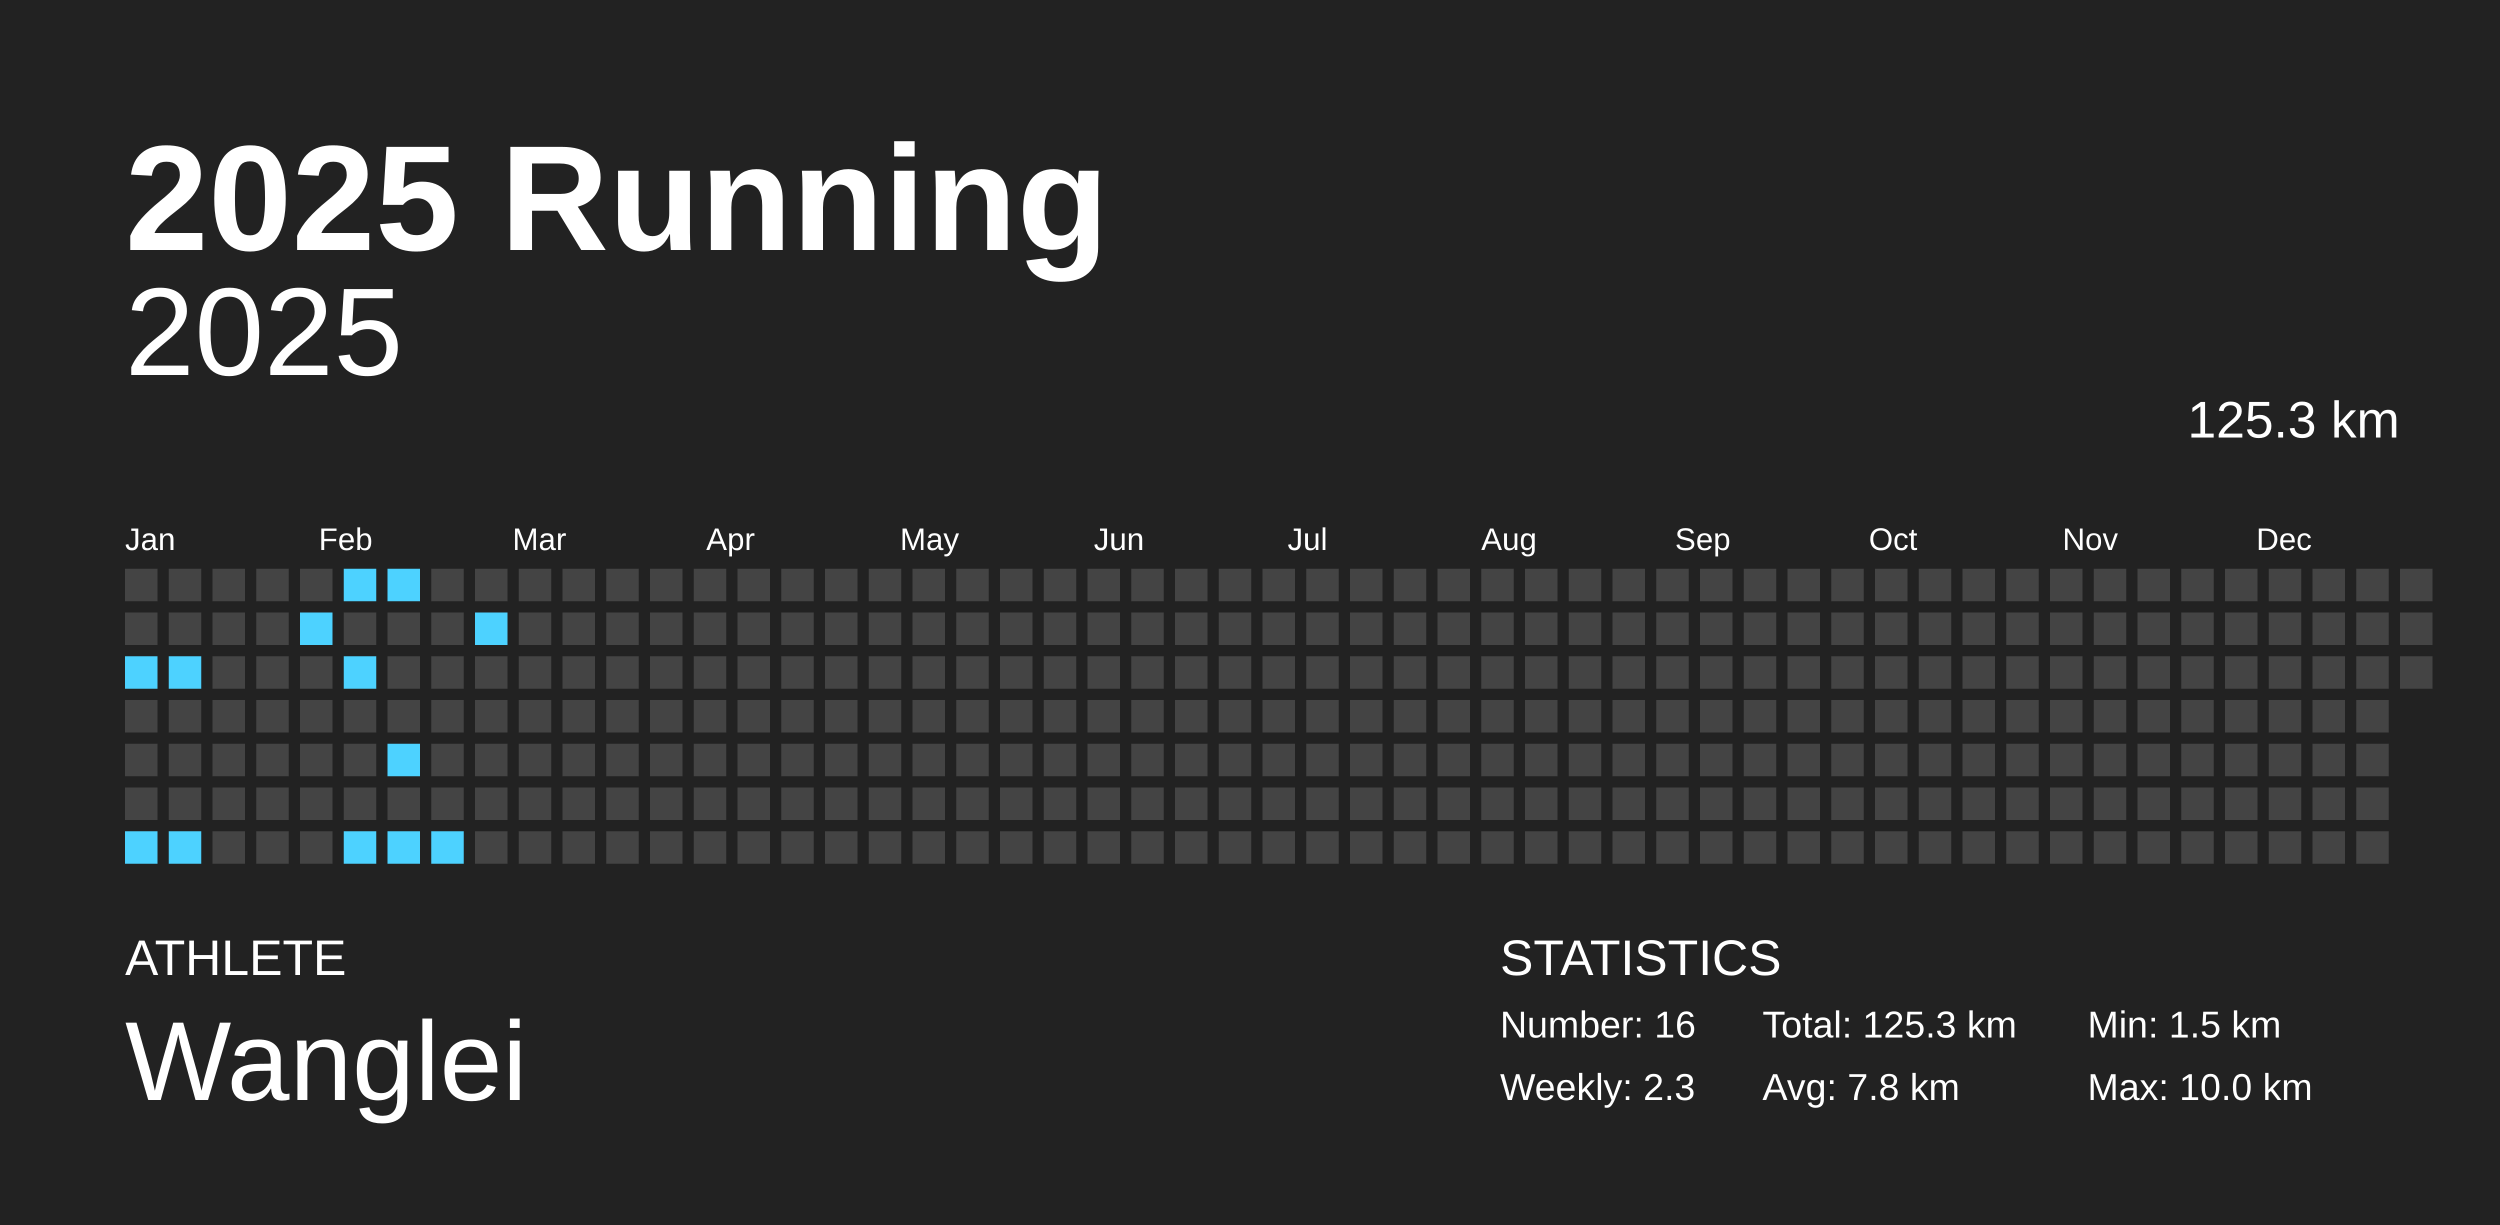
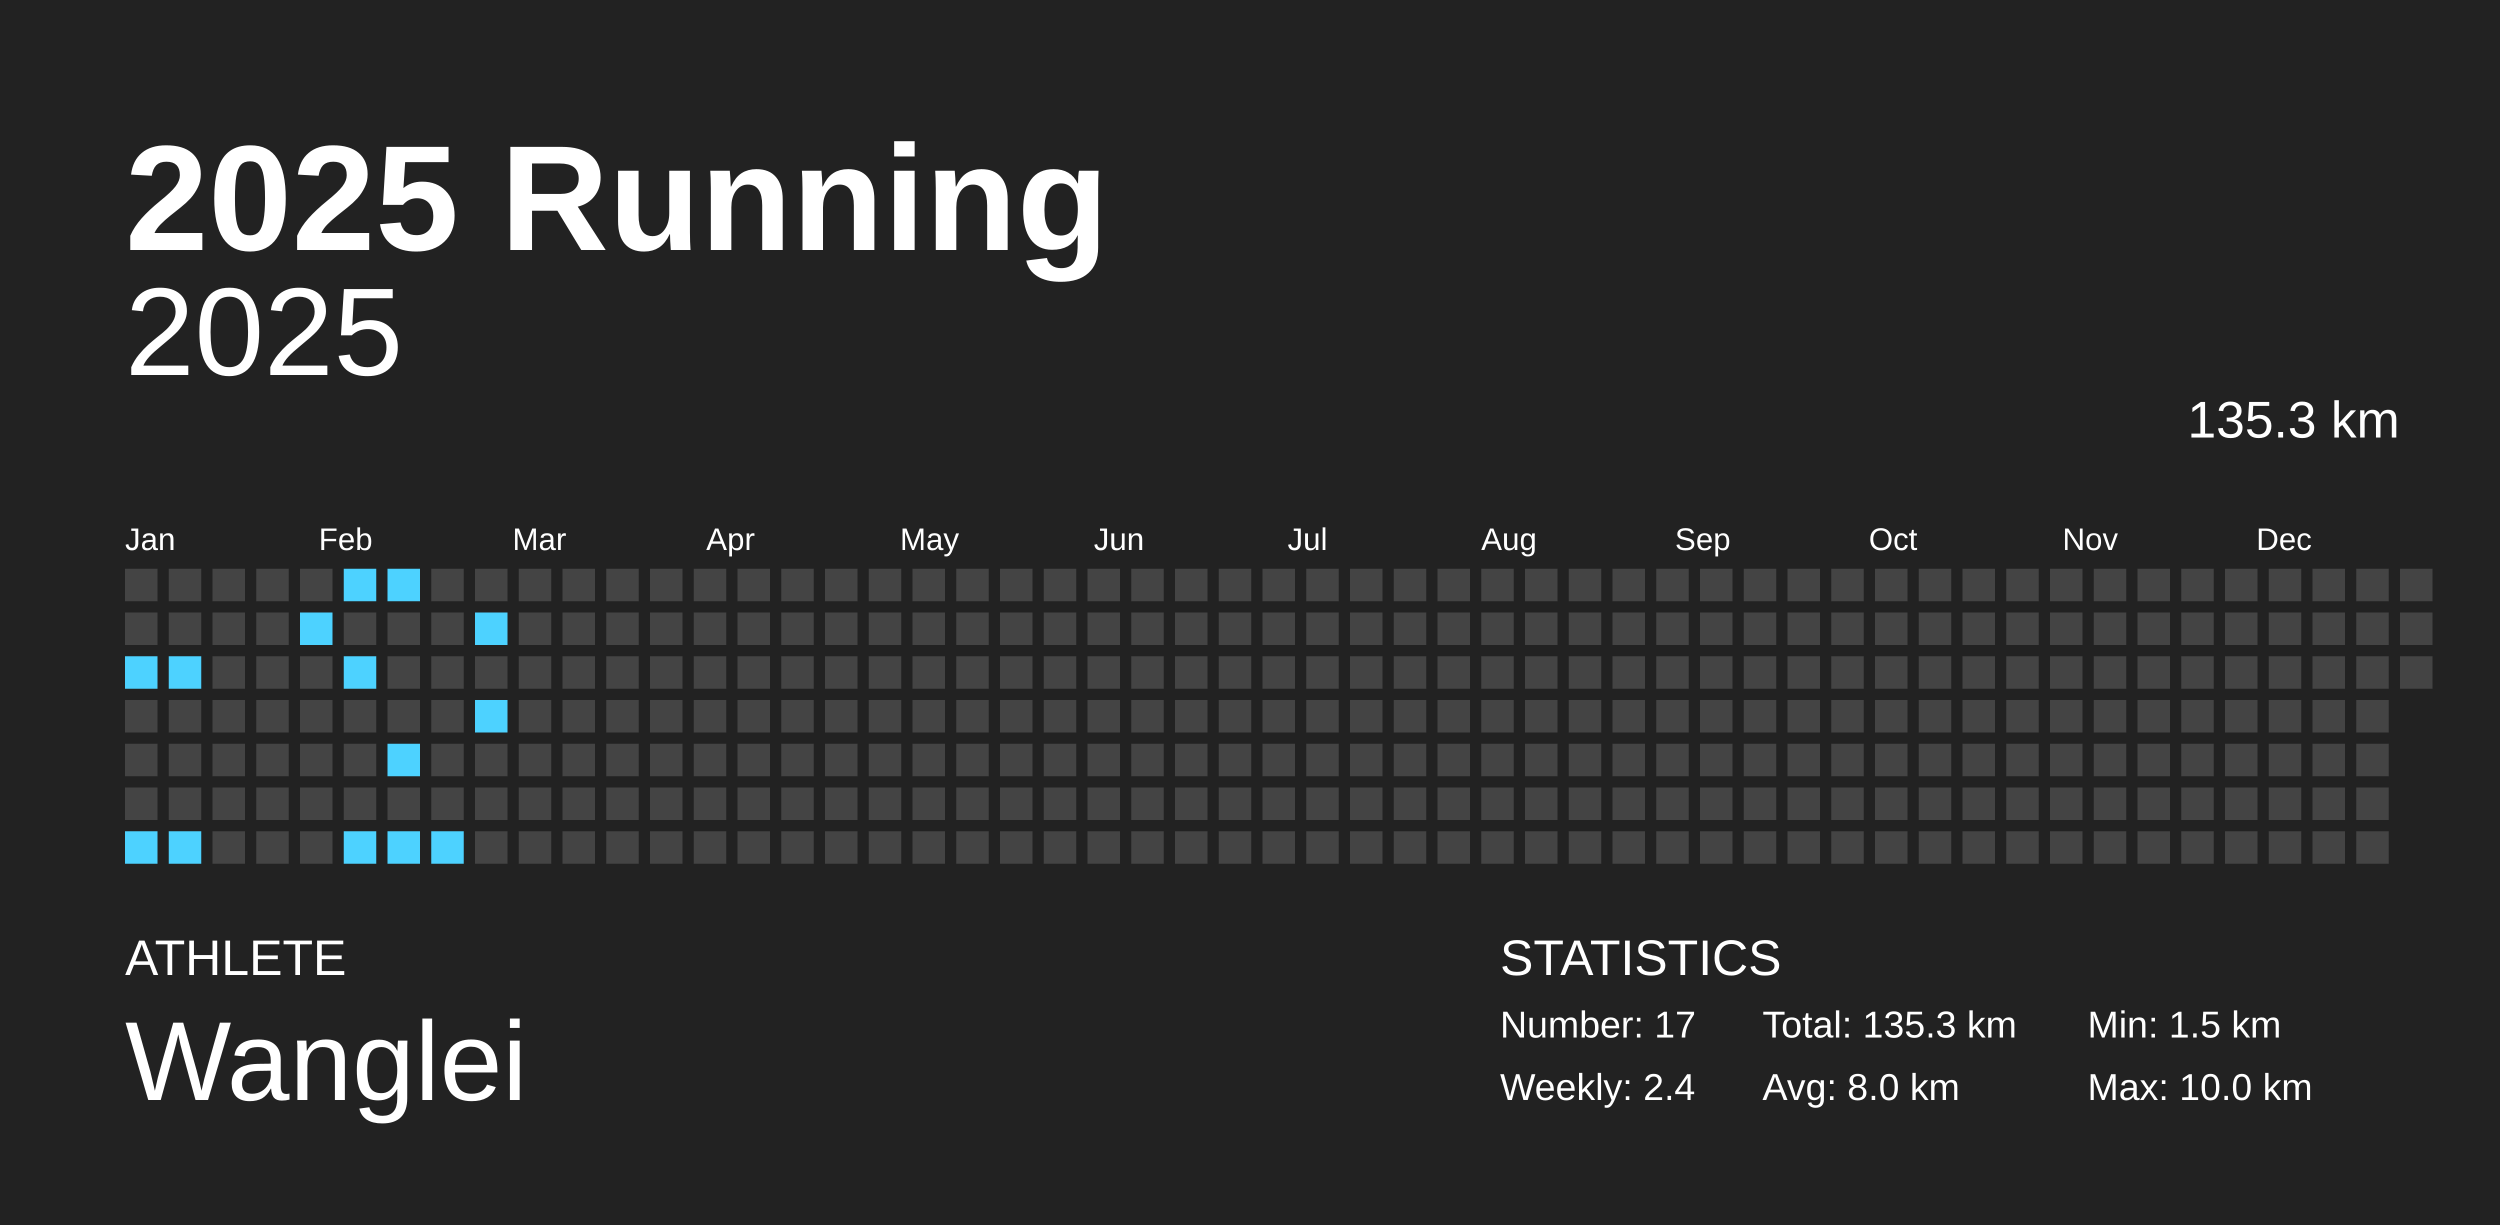
<svg xmlns="http://www.w3.org/2000/svg" baseProfile="full" height="98mm" version="1.1" viewBox="0,0,200,98" width="200mm">
  <defs />
  <rect fill="#222222" height="98" width="200" x="0" y="0" />
  <text fill="#FFFFFF" style="font-size:12px; font-family:Arial; font-weight:bold;" x="10" y="20">2025 Running</text>
  <text fill="#FFFFFF" style="font-size:4px; font-family:Arial" x="10" y="78">ATHLETE</text>
  <text fill="#FFFFFF" style="font-size:9px; font-family:Arial" x="10" y="88">Wanglei</text>
  <text fill="#FFFFFF" style="font-size:4px; font-family:Arial" x="120" y="78">STATISTICS</text>
-   <text fill="#FFFFFF" style="font-size:3px; font-family:Arial" x="120" y="83">Number: 16</text>
-   <text fill="#FFFFFF" style="font-size:3px; font-family:Arial" x="120" y="88">Weekly: 2.3</text>
-   <text fill="#FFFFFF" style="font-size:3px; font-family:Arial" x="141" y="83">Total: 125.3 km</text>
-   <text fill="#FFFFFF" style="font-size:3px; font-family:Arial" x="141" y="88">Avg: 7.8 km</text>
+   <text fill="#FFFFFF" style="font-size:3px; font-family:Arial" x="120" y="83">Number: 17</text>
+   <text fill="#FFFFFF" style="font-size:3px; font-family:Arial" x="120" y="88">Weekly: 2.4</text>
+   <text fill="#FFFFFF" style="font-size:3px; font-family:Arial" x="141" y="83">Total: 135.3 km</text>
+   <text fill="#FFFFFF" style="font-size:3px; font-family:Arial" x="141" y="88">Avg: 8.0 km</text>
  <text fill="#FFFFFF" style="font-size:3px; font-family:Arial" x="167" y="83">Min: 1.5 km</text>
  <text fill="#FFFFFF" style="font-size:3px; font-family:Arial" x="167" y="88">Max: 10.0 km</text>
  <text alignment-baseline="hanging" fill="#FFFFFF" style="font-size:10.0px; font-family:Arial;" x="10" y="30">2025</text>
-   <text alignment-baseline="hanging" fill="#FFFFFF" style="font-size:4.125px; font-family:Arial;" x="175" y="35">125.3 km</text>
+   <text alignment-baseline="hanging" fill="#FFFFFF" style="font-size:4.125px; font-family:Arial;" x="175" y="35">135.3 km</text>
  <text fill="#FFFFFF" style="font-size:2.5px; font-family:Arial" x="10.0" y="44">Jan</text>
  <text fill="#FFFFFF" style="font-size:2.5px; font-family:Arial" x="25.5" y="44">Feb</text>
  <text fill="#FFFFFF" style="font-size:2.5px; font-family:Arial" x="41.0" y="44">Mar</text>
  <text fill="#FFFFFF" style="font-size:2.5px; font-family:Arial" x="56.5" y="44">Apr</text>
  <text fill="#FFFFFF" style="font-size:2.5px; font-family:Arial" x="72.0" y="44">May</text>
  <text fill="#FFFFFF" style="font-size:2.5px; font-family:Arial" x="87.5" y="44">Jun</text>
  <text fill="#FFFFFF" style="font-size:2.5px; font-family:Arial" x="103.0" y="44">Jul</text>
  <text fill="#FFFFFF" style="font-size:2.5px; font-family:Arial" x="118.5" y="44">Aug</text>
  <text fill="#FFFFFF" style="font-size:2.5px; font-family:Arial" x="134.0" y="44">Sep</text>
  <text fill="#FFFFFF" style="font-size:2.5px; font-family:Arial" x="149.5" y="44">Oct</text>
  <text fill="#FFFFFF" style="font-size:2.5px; font-family:Arial" x="165.0" y="44">Nov</text>
  <text fill="#FFFFFF" style="font-size:2.5px; font-family:Arial" x="180.5" y="44">Dec</text>
  <rect fill="#444444" height="2.6" width="2.6" x="10.0" y="45.5" />
  <rect fill="#444444" height="2.6" width="2.6" x="10.0" y="49.0" />
  <rect fill="#4dd2ff" height="2.6" width="2.6" x="10.0" y="52.5" />
  <rect fill="#444444" height="2.6" width="2.6" x="10.0" y="56.0" />
  <rect fill="#444444" height="2.6" width="2.6" x="10.0" y="59.5" />
  <rect fill="#444444" height="2.6" width="2.6" x="10.0" y="63.0" />
  <rect fill="#4dd2ff" height="2.6" width="2.6" x="10.0" y="66.5" />
  <rect fill="#444444" height="2.6" width="2.6" x="13.5" y="45.5" />
  <rect fill="#444444" height="2.6" width="2.6" x="13.5" y="49.0" />
  <rect fill="#4dd2ff" height="2.6" width="2.6" x="13.5" y="52.5" />
  <rect fill="#444444" height="2.6" width="2.6" x="13.5" y="56.0" />
  <rect fill="#444444" height="2.6" width="2.6" x="13.5" y="59.5" />
  <rect fill="#444444" height="2.6" width="2.6" x="13.5" y="63.0" />
  <rect fill="#4dd2ff" height="2.6" width="2.6" x="13.5" y="66.5" />
  <rect fill="#444444" height="2.6" width="2.6" x="17.0" y="45.5" />
  <rect fill="#444444" height="2.6" width="2.6" x="17.0" y="49.0" />
  <rect fill="#444444" height="2.6" width="2.6" x="17.0" y="52.5" />
  <rect fill="#444444" height="2.6" width="2.6" x="17.0" y="56.0" />
  <rect fill="#444444" height="2.6" width="2.6" x="17.0" y="59.5" />
  <rect fill="#444444" height="2.6" width="2.6" x="17.0" y="63.0" />
  <rect fill="#444444" height="2.6" width="2.6" x="17.0" y="66.5" />
  <rect fill="#444444" height="2.6" width="2.6" x="20.5" y="45.5" />
  <rect fill="#444444" height="2.6" width="2.6" x="20.5" y="49.0" />
  <rect fill="#444444" height="2.6" width="2.6" x="20.5" y="52.5" />
  <rect fill="#444444" height="2.6" width="2.6" x="20.5" y="56.0" />
  <rect fill="#444444" height="2.6" width="2.6" x="20.5" y="59.5" />
  <rect fill="#444444" height="2.6" width="2.6" x="20.5" y="63.0" />
  <rect fill="#444444" height="2.6" width="2.6" x="20.5" y="66.5" />
  <rect fill="#444444" height="2.6" width="2.6" x="24.0" y="45.5" />
  <rect fill="#4dd2ff" height="2.6" width="2.6" x="24.0" y="49.0" />
  <rect fill="#444444" height="2.6" width="2.6" x="24.0" y="52.5" />
  <rect fill="#444444" height="2.6" width="2.6" x="24.0" y="56.0" />
  <rect fill="#444444" height="2.6" width="2.6" x="24.0" y="59.5" />
  <rect fill="#444444" height="2.6" width="2.6" x="24.0" y="63.0" />
  <rect fill="#444444" height="2.6" width="2.6" x="24.0" y="66.5" />
  <rect fill="#4dd2ff" height="2.6" width="2.6" x="27.5" y="45.5" />
  <rect fill="#444444" height="2.6" width="2.6" x="27.5" y="49.0" />
  <rect fill="#4dd2ff" height="2.6" width="2.6" x="27.5" y="52.5" />
  <rect fill="#444444" height="2.6" width="2.6" x="27.5" y="56.0" />
  <rect fill="#444444" height="2.6" width="2.6" x="27.5" y="59.5" />
  <rect fill="#444444" height="2.6" width="2.6" x="27.5" y="63.0" />
  <rect fill="#4dd2ff" height="2.6" width="2.6" x="27.5" y="66.5" />
  <rect fill="#4dd2ff" height="2.6" width="2.6" x="31.0" y="45.5" />
  <rect fill="#444444" height="2.6" width="2.6" x="31.0" y="49.0" />
  <rect fill="#444444" height="2.6" width="2.6" x="31.0" y="52.5" />
  <rect fill="#444444" height="2.6" width="2.6" x="31.0" y="56.0" />
  <rect fill="#4dd2ff" height="2.6" width="2.6" x="31.0" y="59.5" />
  <rect fill="#444444" height="2.6" width="2.6" x="31.0" y="63.0" />
  <rect fill="#4dd2ff" height="2.6" width="2.6" x="31.0" y="66.5" />
  <rect fill="#444444" height="2.6" width="2.6" x="34.5" y="45.5" />
  <rect fill="#444444" height="2.6" width="2.6" x="34.5" y="49.0" />
  <rect fill="#444444" height="2.6" width="2.6" x="34.5" y="52.5" />
  <rect fill="#444444" height="2.6" width="2.6" x="34.5" y="56.0" />
  <rect fill="#444444" height="2.6" width="2.6" x="34.5" y="59.5" />
  <rect fill="#444444" height="2.6" width="2.6" x="34.5" y="63.0" />
  <rect fill="#4dd2ff" height="2.6" width="2.6" x="34.5" y="66.5" />
  <rect fill="#444444" height="2.6" width="2.6" x="38.0" y="45.5" />
  <rect fill="#4dd2ff" height="2.6" width="2.6" x="38.0" y="49.0" />
  <rect fill="#444444" height="2.6" width="2.6" x="38.0" y="52.5" />
-   <rect fill="#444444" height="2.6" width="2.6" x="38.0" y="56.0" />
+   <rect fill="#4dd2ff" height="2.6" width="2.6" x="38.0" y="56.0" />
  <rect fill="#444444" height="2.6" width="2.6" x="38.0" y="59.5" />
  <rect fill="#444444" height="2.6" width="2.6" x="38.0" y="63.0" />
  <rect fill="#444444" height="2.6" width="2.6" x="38.0" y="66.5" />
  <rect fill="#444444" height="2.6" width="2.6" x="41.5" y="45.5" />
  <rect fill="#444444" height="2.6" width="2.6" x="41.5" y="49.0" />
  <rect fill="#444444" height="2.6" width="2.6" x="41.5" y="52.5" />
  <rect fill="#444444" height="2.6" width="2.6" x="41.5" y="56.0" />
  <rect fill="#444444" height="2.6" width="2.6" x="41.5" y="59.5" />
  <rect fill="#444444" height="2.6" width="2.6" x="41.5" y="63.0" />
  <rect fill="#444444" height="2.6" width="2.6" x="41.5" y="66.5" />
  <rect fill="#444444" height="2.6" width="2.6" x="45.0" y="45.5" />
  <rect fill="#444444" height="2.6" width="2.6" x="45.0" y="49.0" />
  <rect fill="#444444" height="2.6" width="2.6" x="45.0" y="52.5" />
  <rect fill="#444444" height="2.6" width="2.6" x="45.0" y="56.0" />
  <rect fill="#444444" height="2.6" width="2.6" x="45.0" y="59.5" />
  <rect fill="#444444" height="2.6" width="2.6" x="45.0" y="63.0" />
  <rect fill="#444444" height="2.6" width="2.6" x="45.0" y="66.5" />
  <rect fill="#444444" height="2.6" width="2.6" x="48.5" y="45.5" />
  <rect fill="#444444" height="2.6" width="2.6" x="48.5" y="49.0" />
  <rect fill="#444444" height="2.6" width="2.6" x="48.5" y="52.5" />
  <rect fill="#444444" height="2.6" width="2.6" x="48.5" y="56.0" />
  <rect fill="#444444" height="2.6" width="2.6" x="48.5" y="59.5" />
  <rect fill="#444444" height="2.6" width="2.6" x="48.5" y="63.0" />
  <rect fill="#444444" height="2.6" width="2.6" x="48.5" y="66.5" />
  <rect fill="#444444" height="2.6" width="2.6" x="52.0" y="45.5" />
  <rect fill="#444444" height="2.6" width="2.6" x="52.0" y="49.0" />
  <rect fill="#444444" height="2.6" width="2.6" x="52.0" y="52.5" />
  <rect fill="#444444" height="2.6" width="2.6" x="52.0" y="56.0" />
  <rect fill="#444444" height="2.6" width="2.6" x="52.0" y="59.5" />
  <rect fill="#444444" height="2.6" width="2.6" x="52.0" y="63.0" />
  <rect fill="#444444" height="2.6" width="2.6" x="52.0" y="66.5" />
  <rect fill="#444444" height="2.6" width="2.6" x="55.5" y="45.5" />
  <rect fill="#444444" height="2.6" width="2.6" x="55.5" y="49.0" />
  <rect fill="#444444" height="2.6" width="2.6" x="55.5" y="52.5" />
  <rect fill="#444444" height="2.6" width="2.6" x="55.5" y="56.0" />
  <rect fill="#444444" height="2.6" width="2.6" x="55.5" y="59.5" />
  <rect fill="#444444" height="2.6" width="2.6" x="55.5" y="63.0" />
  <rect fill="#444444" height="2.6" width="2.6" x="55.5" y="66.5" />
  <rect fill="#444444" height="2.6" width="2.6" x="59.0" y="45.5" />
  <rect fill="#444444" height="2.6" width="2.6" x="59.0" y="49.0" />
  <rect fill="#444444" height="2.6" width="2.6" x="59.0" y="52.5" />
  <rect fill="#444444" height="2.6" width="2.6" x="59.0" y="56.0" />
  <rect fill="#444444" height="2.6" width="2.6" x="59.0" y="59.5" />
  <rect fill="#444444" height="2.6" width="2.6" x="59.0" y="63.0" />
  <rect fill="#444444" height="2.6" width="2.6" x="59.0" y="66.5" />
  <rect fill="#444444" height="2.6" width="2.6" x="62.5" y="45.5" />
  <rect fill="#444444" height="2.6" width="2.6" x="62.5" y="49.0" />
  <rect fill="#444444" height="2.6" width="2.6" x="62.5" y="52.5" />
  <rect fill="#444444" height="2.6" width="2.6" x="62.5" y="56.0" />
  <rect fill="#444444" height="2.6" width="2.6" x="62.5" y="59.5" />
  <rect fill="#444444" height="2.6" width="2.6" x="62.5" y="63.0" />
  <rect fill="#444444" height="2.6" width="2.6" x="62.5" y="66.5" />
  <rect fill="#444444" height="2.6" width="2.6" x="66.0" y="45.5" />
  <rect fill="#444444" height="2.6" width="2.6" x="66.0" y="49.0" />
  <rect fill="#444444" height="2.6" width="2.6" x="66.0" y="52.5" />
  <rect fill="#444444" height="2.6" width="2.6" x="66.0" y="56.0" />
  <rect fill="#444444" height="2.6" width="2.6" x="66.0" y="59.5" />
  <rect fill="#444444" height="2.6" width="2.6" x="66.0" y="63.0" />
  <rect fill="#444444" height="2.6" width="2.6" x="66.0" y="66.5" />
  <rect fill="#444444" height="2.6" width="2.6" x="69.5" y="45.5" />
  <rect fill="#444444" height="2.6" width="2.6" x="69.5" y="49.0" />
  <rect fill="#444444" height="2.6" width="2.6" x="69.5" y="52.5" />
  <rect fill="#444444" height="2.6" width="2.6" x="69.5" y="56.0" />
  <rect fill="#444444" height="2.6" width="2.6" x="69.5" y="59.5" />
  <rect fill="#444444" height="2.6" width="2.6" x="69.5" y="63.0" />
  <rect fill="#444444" height="2.6" width="2.6" x="69.5" y="66.5" />
  <rect fill="#444444" height="2.6" width="2.6" x="73.0" y="45.5" />
  <rect fill="#444444" height="2.6" width="2.6" x="73.0" y="49.0" />
  <rect fill="#444444" height="2.6" width="2.6" x="73.0" y="52.5" />
  <rect fill="#444444" height="2.6" width="2.6" x="73.0" y="56.0" />
  <rect fill="#444444" height="2.6" width="2.6" x="73.0" y="59.5" />
  <rect fill="#444444" height="2.6" width="2.6" x="73.0" y="63.0" />
  <rect fill="#444444" height="2.6" width="2.6" x="73.0" y="66.5" />
  <rect fill="#444444" height="2.6" width="2.6" x="76.5" y="45.5" />
  <rect fill="#444444" height="2.6" width="2.6" x="76.5" y="49.0" />
  <rect fill="#444444" height="2.6" width="2.6" x="76.5" y="52.5" />
  <rect fill="#444444" height="2.6" width="2.6" x="76.5" y="56.0" />
  <rect fill="#444444" height="2.6" width="2.6" x="76.5" y="59.5" />
  <rect fill="#444444" height="2.6" width="2.6" x="76.5" y="63.0" />
  <rect fill="#444444" height="2.6" width="2.6" x="76.5" y="66.5" />
  <rect fill="#444444" height="2.6" width="2.6" x="80.0" y="45.5" />
  <rect fill="#444444" height="2.6" width="2.6" x="80.0" y="49.0" />
  <rect fill="#444444" height="2.6" width="2.6" x="80.0" y="52.5" />
  <rect fill="#444444" height="2.6" width="2.6" x="80.0" y="56.0" />
  <rect fill="#444444" height="2.6" width="2.6" x="80.0" y="59.5" />
  <rect fill="#444444" height="2.6" width="2.6" x="80.0" y="63.0" />
  <rect fill="#444444" height="2.6" width="2.6" x="80.0" y="66.5" />
  <rect fill="#444444" height="2.6" width="2.6" x="83.5" y="45.5" />
  <rect fill="#444444" height="2.6" width="2.6" x="83.5" y="49.0" />
  <rect fill="#444444" height="2.6" width="2.6" x="83.5" y="52.5" />
  <rect fill="#444444" height="2.6" width="2.6" x="83.5" y="56.0" />
  <rect fill="#444444" height="2.6" width="2.6" x="83.5" y="59.5" />
  <rect fill="#444444" height="2.6" width="2.6" x="83.5" y="63.0" />
  <rect fill="#444444" height="2.6" width="2.6" x="83.5" y="66.5" />
  <rect fill="#444444" height="2.6" width="2.6" x="87.0" y="45.5" />
  <rect fill="#444444" height="2.6" width="2.6" x="87.0" y="49.0" />
  <rect fill="#444444" height="2.6" width="2.6" x="87.0" y="52.5" />
  <rect fill="#444444" height="2.6" width="2.6" x="87.0" y="56.0" />
  <rect fill="#444444" height="2.6" width="2.6" x="87.0" y="59.5" />
  <rect fill="#444444" height="2.6" width="2.6" x="87.0" y="63.0" />
  <rect fill="#444444" height="2.6" width="2.6" x="87.0" y="66.5" />
  <rect fill="#444444" height="2.6" width="2.6" x="90.5" y="45.5" />
  <rect fill="#444444" height="2.6" width="2.6" x="90.5" y="49.0" />
  <rect fill="#444444" height="2.6" width="2.6" x="90.5" y="52.5" />
  <rect fill="#444444" height="2.6" width="2.6" x="90.5" y="56.0" />
  <rect fill="#444444" height="2.6" width="2.6" x="90.5" y="59.5" />
  <rect fill="#444444" height="2.6" width="2.6" x="90.5" y="63.0" />
  <rect fill="#444444" height="2.6" width="2.6" x="90.5" y="66.5" />
  <rect fill="#444444" height="2.6" width="2.6" x="94.0" y="45.5" />
  <rect fill="#444444" height="2.6" width="2.6" x="94.0" y="49.0" />
  <rect fill="#444444" height="2.6" width="2.6" x="94.0" y="52.5" />
  <rect fill="#444444" height="2.6" width="2.6" x="94.0" y="56.0" />
  <rect fill="#444444" height="2.6" width="2.6" x="94.0" y="59.5" />
  <rect fill="#444444" height="2.6" width="2.6" x="94.0" y="63.0" />
  <rect fill="#444444" height="2.6" width="2.6" x="94.0" y="66.5" />
  <rect fill="#444444" height="2.6" width="2.6" x="97.5" y="45.5" />
  <rect fill="#444444" height="2.6" width="2.6" x="97.5" y="49.0" />
  <rect fill="#444444" height="2.6" width="2.6" x="97.5" y="52.5" />
  <rect fill="#444444" height="2.6" width="2.6" x="97.5" y="56.0" />
  <rect fill="#444444" height="2.6" width="2.6" x="97.5" y="59.5" />
  <rect fill="#444444" height="2.6" width="2.6" x="97.5" y="63.0" />
  <rect fill="#444444" height="2.6" width="2.6" x="97.5" y="66.5" />
  <rect fill="#444444" height="2.6" width="2.6" x="101.0" y="45.5" />
  <rect fill="#444444" height="2.6" width="2.6" x="101.0" y="49.0" />
  <rect fill="#444444" height="2.6" width="2.6" x="101.0" y="52.5" />
  <rect fill="#444444" height="2.6" width="2.6" x="101.0" y="56.0" />
  <rect fill="#444444" height="2.6" width="2.6" x="101.0" y="59.5" />
  <rect fill="#444444" height="2.6" width="2.6" x="101.0" y="63.0" />
  <rect fill="#444444" height="2.6" width="2.6" x="101.0" y="66.5" />
  <rect fill="#444444" height="2.6" width="2.6" x="104.5" y="45.5" />
  <rect fill="#444444" height="2.6" width="2.6" x="104.5" y="49.0" />
  <rect fill="#444444" height="2.6" width="2.6" x="104.5" y="52.5" />
  <rect fill="#444444" height="2.6" width="2.6" x="104.5" y="56.0" />
  <rect fill="#444444" height="2.6" width="2.6" x="104.5" y="59.5" />
  <rect fill="#444444" height="2.6" width="2.6" x="104.5" y="63.0" />
  <rect fill="#444444" height="2.6" width="2.6" x="104.5" y="66.5" />
  <rect fill="#444444" height="2.6" width="2.6" x="108.0" y="45.5" />
  <rect fill="#444444" height="2.6" width="2.6" x="108.0" y="49.0" />
  <rect fill="#444444" height="2.6" width="2.6" x="108.0" y="52.5" />
  <rect fill="#444444" height="2.6" width="2.6" x="108.0" y="56.0" />
  <rect fill="#444444" height="2.6" width="2.6" x="108.0" y="59.5" />
  <rect fill="#444444" height="2.6" width="2.6" x="108.0" y="63.0" />
  <rect fill="#444444" height="2.6" width="2.6" x="108.0" y="66.5" />
  <rect fill="#444444" height="2.6" width="2.6" x="111.5" y="45.5" />
  <rect fill="#444444" height="2.6" width="2.6" x="111.5" y="49.0" />
  <rect fill="#444444" height="2.6" width="2.6" x="111.5" y="52.5" />
  <rect fill="#444444" height="2.6" width="2.6" x="111.5" y="56.0" />
  <rect fill="#444444" height="2.6" width="2.6" x="111.5" y="59.5" />
  <rect fill="#444444" height="2.6" width="2.6" x="111.5" y="63.0" />
  <rect fill="#444444" height="2.6" width="2.6" x="111.5" y="66.5" />
  <rect fill="#444444" height="2.6" width="2.6" x="115.0" y="45.5" />
  <rect fill="#444444" height="2.6" width="2.6" x="115.0" y="49.0" />
  <rect fill="#444444" height="2.6" width="2.6" x="115.0" y="52.5" />
  <rect fill="#444444" height="2.6" width="2.6" x="115.0" y="56.0" />
  <rect fill="#444444" height="2.6" width="2.6" x="115.0" y="59.5" />
  <rect fill="#444444" height="2.6" width="2.6" x="115.0" y="63.0" />
  <rect fill="#444444" height="2.6" width="2.6" x="115.0" y="66.5" />
  <rect fill="#444444" height="2.6" width="2.6" x="118.5" y="45.5" />
  <rect fill="#444444" height="2.6" width="2.6" x="118.5" y="49.0" />
  <rect fill="#444444" height="2.6" width="2.6" x="118.5" y="52.5" />
  <rect fill="#444444" height="2.6" width="2.6" x="118.5" y="56.0" />
  <rect fill="#444444" height="2.6" width="2.6" x="118.5" y="59.5" />
  <rect fill="#444444" height="2.6" width="2.6" x="118.5" y="63.0" />
  <rect fill="#444444" height="2.6" width="2.6" x="118.5" y="66.5" />
  <rect fill="#444444" height="2.6" width="2.6" x="122.0" y="45.5" />
  <rect fill="#444444" height="2.6" width="2.6" x="122.0" y="49.0" />
  <rect fill="#444444" height="2.6" width="2.6" x="122.0" y="52.5" />
  <rect fill="#444444" height="2.6" width="2.6" x="122.0" y="56.0" />
  <rect fill="#444444" height="2.6" width="2.6" x="122.0" y="59.5" />
  <rect fill="#444444" height="2.6" width="2.6" x="122.0" y="63.0" />
  <rect fill="#444444" height="2.6" width="2.6" x="122.0" y="66.5" />
  <rect fill="#444444" height="2.6" width="2.6" x="125.5" y="45.5" />
  <rect fill="#444444" height="2.6" width="2.6" x="125.5" y="49.0" />
  <rect fill="#444444" height="2.6" width="2.6" x="125.5" y="52.5" />
  <rect fill="#444444" height="2.6" width="2.6" x="125.5" y="56.0" />
  <rect fill="#444444" height="2.6" width="2.6" x="125.5" y="59.5" />
  <rect fill="#444444" height="2.6" width="2.6" x="125.5" y="63.0" />
  <rect fill="#444444" height="2.6" width="2.6" x="125.5" y="66.5" />
  <rect fill="#444444" height="2.6" width="2.6" x="129.0" y="45.5" />
  <rect fill="#444444" height="2.6" width="2.6" x="129.0" y="49.0" />
  <rect fill="#444444" height="2.6" width="2.6" x="129.0" y="52.5" />
  <rect fill="#444444" height="2.6" width="2.6" x="129.0" y="56.0" />
  <rect fill="#444444" height="2.6" width="2.6" x="129.0" y="59.5" />
  <rect fill="#444444" height="2.6" width="2.6" x="129.0" y="63.0" />
  <rect fill="#444444" height="2.6" width="2.6" x="129.0" y="66.5" />
  <rect fill="#444444" height="2.6" width="2.6" x="132.5" y="45.5" />
  <rect fill="#444444" height="2.6" width="2.6" x="132.5" y="49.0" />
  <rect fill="#444444" height="2.6" width="2.6" x="132.5" y="52.5" />
  <rect fill="#444444" height="2.6" width="2.6" x="132.5" y="56.0" />
  <rect fill="#444444" height="2.6" width="2.6" x="132.5" y="59.5" />
  <rect fill="#444444" height="2.6" width="2.6" x="132.5" y="63.0" />
  <rect fill="#444444" height="2.6" width="2.6" x="132.5" y="66.5" />
  <rect fill="#444444" height="2.6" width="2.6" x="136.0" y="45.5" />
  <rect fill="#444444" height="2.6" width="2.6" x="136.0" y="49.0" />
  <rect fill="#444444" height="2.6" width="2.6" x="136.0" y="52.5" />
  <rect fill="#444444" height="2.6" width="2.6" x="136.0" y="56.0" />
  <rect fill="#444444" height="2.6" width="2.6" x="136.0" y="59.5" />
  <rect fill="#444444" height="2.6" width="2.6" x="136.0" y="63.0" />
  <rect fill="#444444" height="2.6" width="2.6" x="136.0" y="66.5" />
  <rect fill="#444444" height="2.6" width="2.6" x="139.5" y="45.5" />
  <rect fill="#444444" height="2.6" width="2.6" x="139.5" y="49.0" />
  <rect fill="#444444" height="2.6" width="2.6" x="139.5" y="52.5" />
  <rect fill="#444444" height="2.6" width="2.6" x="139.5" y="56.0" />
  <rect fill="#444444" height="2.6" width="2.6" x="139.5" y="59.5" />
  <rect fill="#444444" height="2.6" width="2.6" x="139.5" y="63.0" />
  <rect fill="#444444" height="2.6" width="2.6" x="139.5" y="66.5" />
  <rect fill="#444444" height="2.6" width="2.6" x="143.0" y="45.5" />
  <rect fill="#444444" height="2.6" width="2.6" x="143.0" y="49.0" />
  <rect fill="#444444" height="2.6" width="2.6" x="143.0" y="52.5" />
  <rect fill="#444444" height="2.6" width="2.6" x="143.0" y="56.0" />
  <rect fill="#444444" height="2.6" width="2.6" x="143.0" y="59.5" />
  <rect fill="#444444" height="2.6" width="2.6" x="143.0" y="63.0" />
  <rect fill="#444444" height="2.6" width="2.6" x="143.0" y="66.5" />
  <rect fill="#444444" height="2.6" width="2.6" x="146.5" y="45.5" />
  <rect fill="#444444" height="2.6" width="2.6" x="146.5" y="49.0" />
  <rect fill="#444444" height="2.6" width="2.6" x="146.5" y="52.5" />
  <rect fill="#444444" height="2.6" width="2.6" x="146.5" y="56.0" />
  <rect fill="#444444" height="2.6" width="2.6" x="146.5" y="59.5" />
  <rect fill="#444444" height="2.6" width="2.6" x="146.5" y="63.0" />
  <rect fill="#444444" height="2.6" width="2.6" x="146.5" y="66.5" />
  <rect fill="#444444" height="2.6" width="2.6" x="150.0" y="45.5" />
  <rect fill="#444444" height="2.6" width="2.6" x="150.0" y="49.0" />
  <rect fill="#444444" height="2.6" width="2.6" x="150.0" y="52.5" />
  <rect fill="#444444" height="2.6" width="2.6" x="150.0" y="56.0" />
  <rect fill="#444444" height="2.6" width="2.6" x="150.0" y="59.5" />
  <rect fill="#444444" height="2.6" width="2.6" x="150.0" y="63.0" />
  <rect fill="#444444" height="2.6" width="2.6" x="150.0" y="66.5" />
  <rect fill="#444444" height="2.6" width="2.6" x="153.5" y="45.5" />
  <rect fill="#444444" height="2.6" width="2.6" x="153.5" y="49.0" />
  <rect fill="#444444" height="2.6" width="2.6" x="153.5" y="52.5" />
  <rect fill="#444444" height="2.6" width="2.6" x="153.5" y="56.0" />
  <rect fill="#444444" height="2.6" width="2.6" x="153.5" y="59.5" />
  <rect fill="#444444" height="2.6" width="2.6" x="153.5" y="63.0" />
  <rect fill="#444444" height="2.6" width="2.6" x="153.5" y="66.5" />
  <rect fill="#444444" height="2.6" width="2.6" x="157.0" y="45.5" />
  <rect fill="#444444" height="2.6" width="2.6" x="157.0" y="49.0" />
  <rect fill="#444444" height="2.6" width="2.6" x="157.0" y="52.5" />
  <rect fill="#444444" height="2.6" width="2.6" x="157.0" y="56.0" />
  <rect fill="#444444" height="2.6" width="2.6" x="157.0" y="59.5" />
  <rect fill="#444444" height="2.6" width="2.6" x="157.0" y="63.0" />
  <rect fill="#444444" height="2.6" width="2.6" x="157.0" y="66.5" />
  <rect fill="#444444" height="2.6" width="2.6" x="160.5" y="45.5" />
  <rect fill="#444444" height="2.6" width="2.6" x="160.5" y="49.0" />
  <rect fill="#444444" height="2.6" width="2.6" x="160.5" y="52.5" />
  <rect fill="#444444" height="2.6" width="2.6" x="160.5" y="56.0" />
  <rect fill="#444444" height="2.6" width="2.6" x="160.5" y="59.5" />
  <rect fill="#444444" height="2.6" width="2.6" x="160.5" y="63.0" />
  <rect fill="#444444" height="2.6" width="2.6" x="160.5" y="66.5" />
  <rect fill="#444444" height="2.6" width="2.6" x="164.0" y="45.5" />
  <rect fill="#444444" height="2.6" width="2.6" x="164.0" y="49.0" />
  <rect fill="#444444" height="2.6" width="2.6" x="164.0" y="52.5" />
  <rect fill="#444444" height="2.6" width="2.6" x="164.0" y="56.0" />
  <rect fill="#444444" height="2.6" width="2.6" x="164.0" y="59.5" />
  <rect fill="#444444" height="2.6" width="2.6" x="164.0" y="63.0" />
  <rect fill="#444444" height="2.6" width="2.6" x="164.0" y="66.5" />
  <rect fill="#444444" height="2.6" width="2.6" x="167.5" y="45.5" />
  <rect fill="#444444" height="2.6" width="2.6" x="167.5" y="49.0" />
  <rect fill="#444444" height="2.6" width="2.6" x="167.5" y="52.5" />
  <rect fill="#444444" height="2.6" width="2.6" x="167.5" y="56.0" />
  <rect fill="#444444" height="2.6" width="2.6" x="167.5" y="59.5" />
  <rect fill="#444444" height="2.6" width="2.6" x="167.5" y="63.0" />
  <rect fill="#444444" height="2.6" width="2.6" x="167.5" y="66.5" />
  <rect fill="#444444" height="2.6" width="2.6" x="171.0" y="45.5" />
  <rect fill="#444444" height="2.6" width="2.6" x="171.0" y="49.0" />
  <rect fill="#444444" height="2.6" width="2.6" x="171.0" y="52.5" />
  <rect fill="#444444" height="2.6" width="2.6" x="171.0" y="56.0" />
  <rect fill="#444444" height="2.6" width="2.6" x="171.0" y="59.5" />
  <rect fill="#444444" height="2.6" width="2.6" x="171.0" y="63.0" />
  <rect fill="#444444" height="2.6" width="2.6" x="171.0" y="66.5" />
  <rect fill="#444444" height="2.6" width="2.6" x="174.5" y="45.5" />
  <rect fill="#444444" height="2.6" width="2.6" x="174.5" y="49.0" />
  <rect fill="#444444" height="2.6" width="2.6" x="174.5" y="52.5" />
  <rect fill="#444444" height="2.6" width="2.6" x="174.5" y="56.0" />
  <rect fill="#444444" height="2.6" width="2.6" x="174.5" y="59.5" />
  <rect fill="#444444" height="2.6" width="2.6" x="174.5" y="63.0" />
  <rect fill="#444444" height="2.6" width="2.6" x="174.5" y="66.5" />
  <rect fill="#444444" height="2.6" width="2.6" x="178.0" y="45.5" />
  <rect fill="#444444" height="2.6" width="2.6" x="178.0" y="49.0" />
  <rect fill="#444444" height="2.6" width="2.6" x="178.0" y="52.5" />
  <rect fill="#444444" height="2.6" width="2.6" x="178.0" y="56.0" />
  <rect fill="#444444" height="2.6" width="2.6" x="178.0" y="59.5" />
  <rect fill="#444444" height="2.6" width="2.6" x="178.0" y="63.0" />
  <rect fill="#444444" height="2.6" width="2.6" x="178.0" y="66.5" />
  <rect fill="#444444" height="2.6" width="2.6" x="181.5" y="45.5" />
  <rect fill="#444444" height="2.6" width="2.6" x="181.5" y="49.0" />
  <rect fill="#444444" height="2.6" width="2.6" x="181.5" y="52.5" />
  <rect fill="#444444" height="2.6" width="2.6" x="181.5" y="56.0" />
  <rect fill="#444444" height="2.6" width="2.6" x="181.5" y="59.5" />
  <rect fill="#444444" height="2.6" width="2.6" x="181.5" y="63.0" />
  <rect fill="#444444" height="2.6" width="2.6" x="181.5" y="66.5" />
  <rect fill="#444444" height="2.6" width="2.6" x="185.0" y="45.5" />
  <rect fill="#444444" height="2.6" width="2.6" x="185.0" y="49.0" />
  <rect fill="#444444" height="2.6" width="2.6" x="185.0" y="52.5" />
  <rect fill="#444444" height="2.6" width="2.6" x="185.0" y="56.0" />
  <rect fill="#444444" height="2.6" width="2.6" x="185.0" y="59.5" />
  <rect fill="#444444" height="2.6" width="2.6" x="185.0" y="63.0" />
  <rect fill="#444444" height="2.6" width="2.6" x="185.0" y="66.5" />
  <rect fill="#444444" height="2.6" width="2.6" x="188.5" y="45.5" />
  <rect fill="#444444" height="2.6" width="2.6" x="188.5" y="49.0" />
  <rect fill="#444444" height="2.6" width="2.6" x="188.5" y="52.5" />
  <rect fill="#444444" height="2.6" width="2.6" x="188.5" y="56.0" />
  <rect fill="#444444" height="2.6" width="2.6" x="188.5" y="59.5" />
  <rect fill="#444444" height="2.6" width="2.6" x="188.5" y="63.0" />
  <rect fill="#444444" height="2.6" width="2.6" x="188.5" y="66.5" />
  <rect fill="#444444" height="2.6" width="2.6" x="192.0" y="45.5" />
  <rect fill="#444444" height="2.6" width="2.6" x="192.0" y="49.0" />
  <rect fill="#444444" height="2.6" width="2.6" x="192.0" y="52.5" />
</svg>
